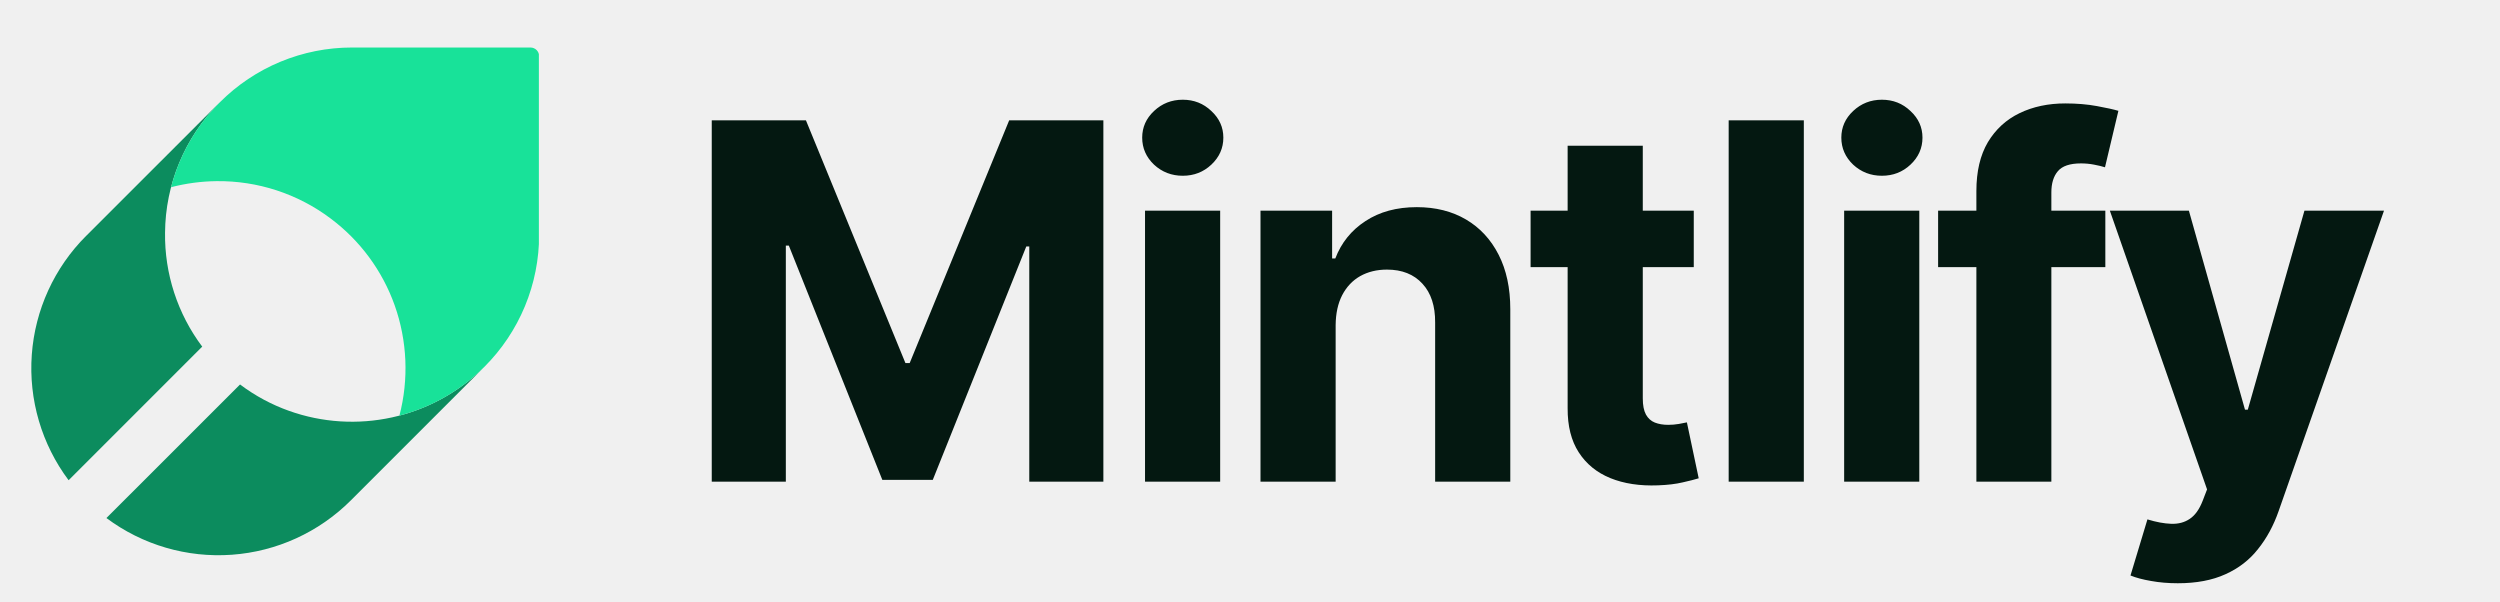
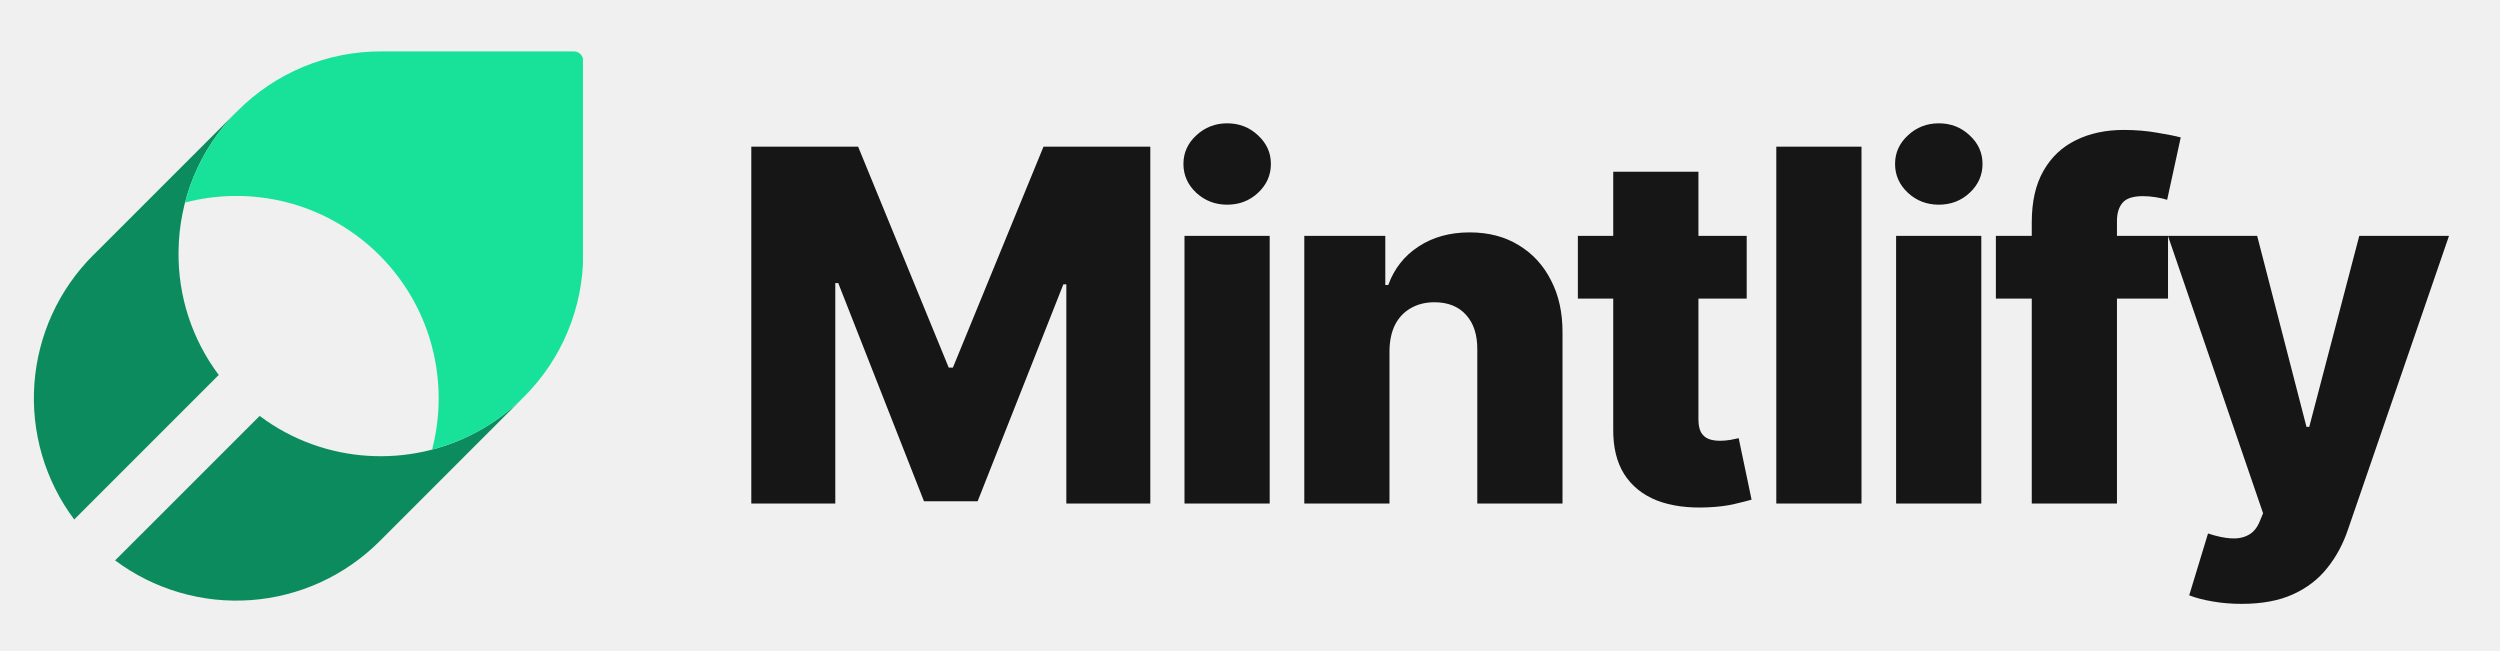
- <svg xmlns="http://www.w3.org/2000/svg" width="2315" height="557" viewBox="0 0 2315 557" fill="none">
-   <path d="M659.077 111.455H746.307L838.438 336.227H842.358L934.489 111.455H1021.72V446H953.111V228.251H950.334L863.757 444.366H817.038L730.462 227.435H727.685V446H659.077V111.455ZM1060.29 446V195.091H1129.88V446H1060.29ZM1095.25 162.747C1084.9 162.747 1076.02 159.317 1068.62 152.456C1061.32 145.486 1057.67 137.155 1057.67 127.463C1057.67 117.88 1061.32 109.658 1068.62 102.797C1076.02 95.827 1084.9 92.342 1095.25 92.342C1105.59 92.342 1114.41 95.827 1121.71 102.797C1129.11 109.658 1132.82 117.88 1132.82 127.463C1132.82 137.155 1129.11 145.486 1121.71 152.456C1114.41 159.317 1105.59 162.747 1095.25 162.747ZM1236.81 300.943V446H1167.22V195.091H1233.54V239.359H1236.48C1242.04 224.767 1251.35 213.223 1264.41 204.729C1277.48 196.125 1293.33 191.824 1311.95 191.824C1329.37 191.824 1344.57 195.635 1357.53 203.259C1370.48 210.882 1380.56 221.772 1387.75 235.929C1394.93 249.977 1398.53 266.748 1398.53 286.241V446H1328.94V298.656C1329.05 283.301 1325.13 271.322 1317.18 262.719C1309.23 254.007 1298.28 249.651 1284.34 249.651C1274.98 249.651 1266.7 251.665 1259.51 255.695C1252.44 259.724 1246.88 265.605 1242.85 273.337C1238.93 280.96 1236.92 290.162 1236.81 300.943ZM1568.43 195.091V247.364H1417.33V195.091H1568.43ZM1451.63 134.977H1521.22V368.898C1521.22 375.323 1522.2 380.332 1524.16 383.926C1526.12 387.411 1528.85 389.861 1532.33 391.277C1535.92 392.693 1540.06 393.401 1544.74 393.401C1548.01 393.401 1551.28 393.128 1554.55 392.584C1557.81 391.93 1560.32 391.44 1562.06 391.114L1573 442.896C1569.52 443.985 1564.62 445.238 1558.3 446.653C1551.99 448.178 1544.31 449.104 1535.27 449.43C1518.5 450.084 1503.8 447.851 1491.17 442.733C1478.64 437.615 1468.9 429.665 1461.93 418.884C1454.96 408.102 1451.53 394.49 1451.63 378.045V134.977ZM1670.34 111.455V446H1600.75V111.455H1670.34ZM1707.68 446V195.091H1777.27V446H1707.68ZM1742.64 162.747C1732.3 162.747 1723.42 159.317 1716.01 152.456C1708.72 145.486 1705.07 137.155 1705.07 127.463C1705.07 117.88 1708.72 109.658 1716.01 102.797C1723.42 95.827 1732.3 92.342 1742.64 92.342C1752.99 92.342 1761.81 95.827 1769.1 102.797C1776.51 109.658 1780.21 117.88 1780.21 127.463C1780.21 137.155 1776.51 145.486 1769.1 152.456C1761.81 159.317 1752.99 162.747 1742.64 162.747ZM1949.54 195.091V247.364H1794.69V195.091H1949.54ZM1830.13 446V176.959C1830.13 158.772 1833.67 143.689 1840.75 131.71C1847.94 119.731 1857.74 110.747 1870.16 104.757C1882.57 98.767 1896.67 95.773 1912.46 95.773C1923.14 95.773 1932.88 96.59 1941.7 98.223C1950.63 99.856 1957.28 101.327 1961.63 102.634L1949.22 154.906C1946.5 154.035 1943.12 153.218 1939.09 152.456C1935.17 151.694 1931.14 151.312 1927 151.312C1916.77 151.312 1909.63 153.708 1905.6 158.5C1901.57 163.183 1899.56 169.771 1899.56 178.266V446H1830.13ZM2016.62 540.091C2007.8 540.091 1999.52 539.383 1991.79 537.967C1984.17 536.661 1977.85 534.973 1972.84 532.903L1988.52 480.957C1996.69 483.462 2004.04 484.823 2010.57 485.041C2017.22 485.259 2022.94 483.734 2027.73 480.467C2032.63 477.2 2036.6 471.646 2039.65 463.805L2043.74 453.188L1953.73 195.091H2026.91L2078.86 379.352H2081.47L2133.91 195.091H2207.58L2110.06 473.116C2105.37 486.62 2099 498.382 2090.94 508.401C2082.99 518.528 2072.92 526.315 2060.72 531.76C2048.53 537.314 2033.83 540.091 2016.62 540.091Z" fill="#041811" />
-   <g clip-path="url(#clip0_1142_19)">
-     <path d="M152.833 215.492C153.162 170.734 170.911 127.865 202.318 95.975H202.261L81.007 217.228H81.065C80.613 217.584 80.188 217.97 79.791 218.386C50.303 247.836 32.424 286.934 29.436 328.503C26.449 370.071 38.553 411.324 63.528 444.688L185.997 322.219L187.27 321.003C164.444 290.606 152.334 253.502 152.833 215.492V215.492Z" fill="#0C8C5E" />
-     <path d="M447.257 340.971C424.05 363.714 394.919 379.479 363.185 386.469C331.452 393.458 298.393 391.39 267.778 380.501C251.455 374.707 236.114 366.451 222.286 356.019L221.013 357.292L98.544 479.704C131.922 504.616 173.151 516.682 214.694 513.695C256.236 510.709 295.316 492.87 324.788 463.44L326.003 462.225L447.257 340.971Z" fill="#0C8C5E" />
-     <path d="M499.231 217.228V52C499.231 47.582 495.65 44 491.231 44H326.003C303.252 43.977 280.721 48.45 259.704 57.16C238.687 65.871 219.598 78.649 203.534 94.759L202.318 95.974C181.144 117.471 165.994 144.157 158.389 173.357C172.156 169.792 186.304 167.907 200.524 167.743C238.536 167.295 275.629 179.422 306.035 202.238C333.362 222.617 354.045 250.63 365.476 282.746C377.126 315.571 378.658 351.137 369.875 384.842C399.079 377.25 425.769 362.098 447.257 340.913L448.472 339.755C464.589 323.684 477.371 304.586 486.082 283.558C494.793 262.531 499.262 239.989 499.231 217.228Z" fill="#18E299" />
+ <svg xmlns="http://www.w3.org/2000/svg" width="2140" height="557" viewBox="0 0 2140 557" fill="none">
+   <path d="M643.118 125.545H734.545L812.102 314.665H815.682L893.239 125.545H984.666V431H912.777V243.372H910.241L836.861 429.061H790.923L717.543 242.328H715.007V431H643.118V125.545ZM1013.92 431V201.909H1086.85V431H1013.92ZM1050.46 175.212C1040.22 175.212 1031.42 171.831 1024.06 165.07C1016.7 158.209 1013.02 149.956 1013.02 140.311C1013.02 130.766 1016.7 122.612 1024.06 115.851C1031.42 108.99 1040.22 105.56 1050.46 105.56C1060.8 105.56 1069.6 108.99 1076.86 115.851C1084.21 122.612 1087.89 130.766 1087.89 140.311C1087.89 149.956 1084.21 158.209 1076.86 165.07C1069.6 171.831 1060.8 175.212 1050.46 175.212ZM1189.4 300.347V431H1116.47V201.909H1185.82V243.969H1188.36C1193.43 229.949 1202.08 218.962 1214.31 211.007C1226.54 202.953 1241.11 198.926 1258.01 198.926C1274.12 198.926 1288.09 202.555 1299.92 209.814C1311.85 216.973 1321.1 227.016 1327.66 239.942C1334.33 252.768 1337.61 267.783 1337.51 284.984V431H1264.57V299.303C1264.67 286.575 1261.44 276.632 1254.88 269.473C1248.42 262.314 1239.42 258.734 1227.88 258.734C1220.23 258.734 1213.47 260.425 1207.6 263.805C1201.83 267.087 1197.36 271.81 1194.18 277.974C1191.09 284.139 1189.5 291.597 1189.4 300.347ZM1495.17 201.909V255.602H1350.65V201.909H1495.17ZM1380.93 147.023H1453.86V358.962C1453.86 363.436 1454.56 367.065 1455.95 369.849C1457.44 372.534 1459.58 374.473 1462.36 375.666C1465.15 376.76 1468.48 377.307 1472.35 377.307C1475.14 377.307 1478.07 377.058 1481.15 376.561C1484.34 375.964 1486.72 375.467 1488.31 375.07L1499.35 427.719C1495.87 428.713 1490.95 429.956 1484.58 431.447C1478.32 432.939 1470.81 433.884 1462.06 434.281C1444.96 435.077 1430.29 433.088 1418.06 428.315C1405.93 423.443 1396.64 415.886 1390.17 405.645C1383.81 395.403 1380.73 382.527 1380.93 367.016V147.023ZM1593.44 125.545V431H1520.51V125.545H1593.44ZM1623.06 431V201.909H1696V431H1623.06ZM1659.6 175.212C1649.36 175.212 1640.56 171.831 1633.21 165.07C1625.85 158.209 1622.17 149.956 1622.17 140.311C1622.17 130.766 1625.85 122.612 1633.21 115.851C1640.56 108.99 1649.36 105.56 1659.6 105.56C1669.95 105.56 1678.75 108.99 1686 115.851C1693.36 122.612 1697.04 130.766 1697.04 140.311C1697.04 149.956 1693.36 158.209 1686 165.07C1678.75 171.831 1669.95 175.212 1659.6 175.212ZM1855.82 201.909V255.602H1708.47V201.909H1855.82ZM1739.19 431V190.276C1739.19 172.577 1742.52 157.911 1749.18 146.277C1755.85 134.544 1765.09 125.794 1776.93 120.027C1788.76 114.16 1802.43 111.227 1817.94 111.227C1828.08 111.227 1837.63 112.023 1846.58 113.614C1855.63 115.105 1862.34 116.447 1866.71 117.641L1855.08 171.036C1852.39 170.141 1849.11 169.395 1845.24 168.798C1841.46 168.202 1837.88 167.903 1834.5 167.903C1825.95 167.903 1820.08 169.793 1816.9 173.571C1813.72 177.349 1812.12 182.52 1812.12 189.082V431H1739.19ZM1918.71 516.909C1909.96 516.909 1901.7 516.213 1893.95 514.821C1886.19 513.528 1879.53 511.788 1873.96 509.601L1890.07 456.653C1897.23 459.04 1903.69 460.432 1909.46 460.83C1915.33 461.227 1920.35 460.283 1924.52 457.996C1928.8 455.808 1932.08 451.881 1934.37 446.213L1937.2 439.352L1855.77 201.909H1932.13L1974.34 365.375H1976.73L2019.53 201.909H2096.34L2009.99 452.925C2005.81 465.453 1999.89 476.49 1992.24 486.036C1984.68 495.68 1974.89 503.237 1962.85 508.706C1950.92 514.175 1936.21 516.909 1918.71 516.909Z" fill="#161616" />
+   <g clip-path="url(#clip0_1656_31)">
+     <path d="M152.833 215.492C153.161 170.734 170.911 127.864 202.318 95.974H202.26L81.006 217.228H81.064C80.613 217.583 80.187 217.97 79.791 218.386C50.302 247.836 32.423 286.933 29.436 328.502C26.448 370.071 38.553 411.323 63.527 444.688L185.996 322.218L187.27 321.003C164.444 290.606 152.334 253.502 152.833 215.492Z" fill="#0C8C5E" />
+     <path d="M447.257 340.971C424.05 363.714 394.919 379.479 363.185 386.469C331.452 393.458 298.393 391.39 267.778 380.501C251.455 374.707 236.114 366.451 222.286 356.019L221.013 357.292L98.544 479.704C131.922 504.616 173.151 516.682 214.694 513.695C256.237 510.709 295.316 492.87 324.788 463.44L326.003 462.225L447.257 340.971Z" fill="#0C8C5E" />
+     <path d="M499.232 217.228V52C499.232 47.582 495.65 44 491.232 44H326.004C303.253 43.977 280.722 48.45 259.705 57.16C238.688 65.871 219.599 78.649 203.534 94.759L202.319 95.974C181.144 117.471 165.995 144.157 158.39 173.357C172.157 169.792 186.305 167.907 200.525 167.743C238.536 167.295 275.63 179.422 306.036 202.238C333.363 222.617 354.045 250.63 365.476 282.746C377.126 315.571 378.658 351.137 369.875 384.842C399.08 377.25 425.769 362.098 447.257 340.913L448.473 339.755C464.59 323.684 477.371 304.586 486.082 283.558C494.793 262.531 499.262 239.989 499.232 217.228Z" fill="#18E299" />
  </g>
  <defs>
-     <clipPath id="clip0_1142_19">
+     <clipPath id="clip0_1656_31">
      <rect width="470" height="470" fill="white" transform="translate(29 44)" />
    </clipPath>
  </defs>
</svg>
